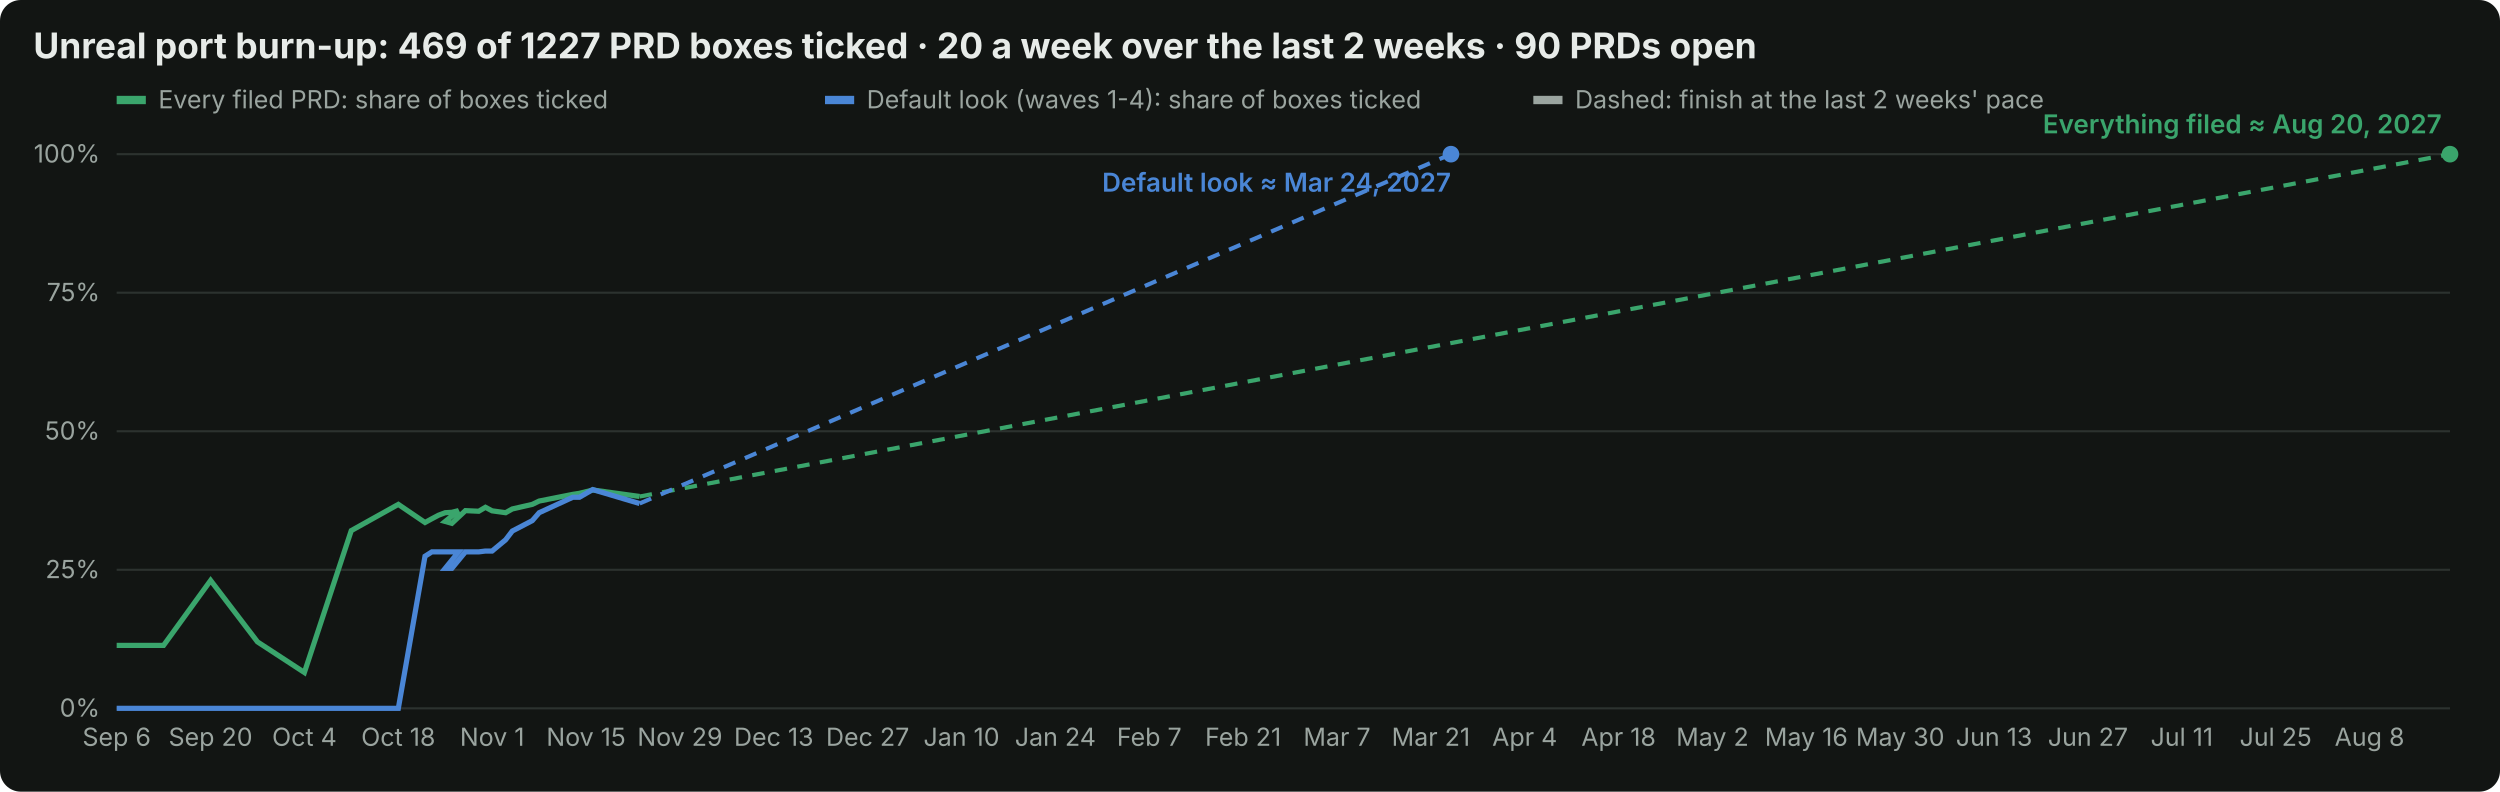
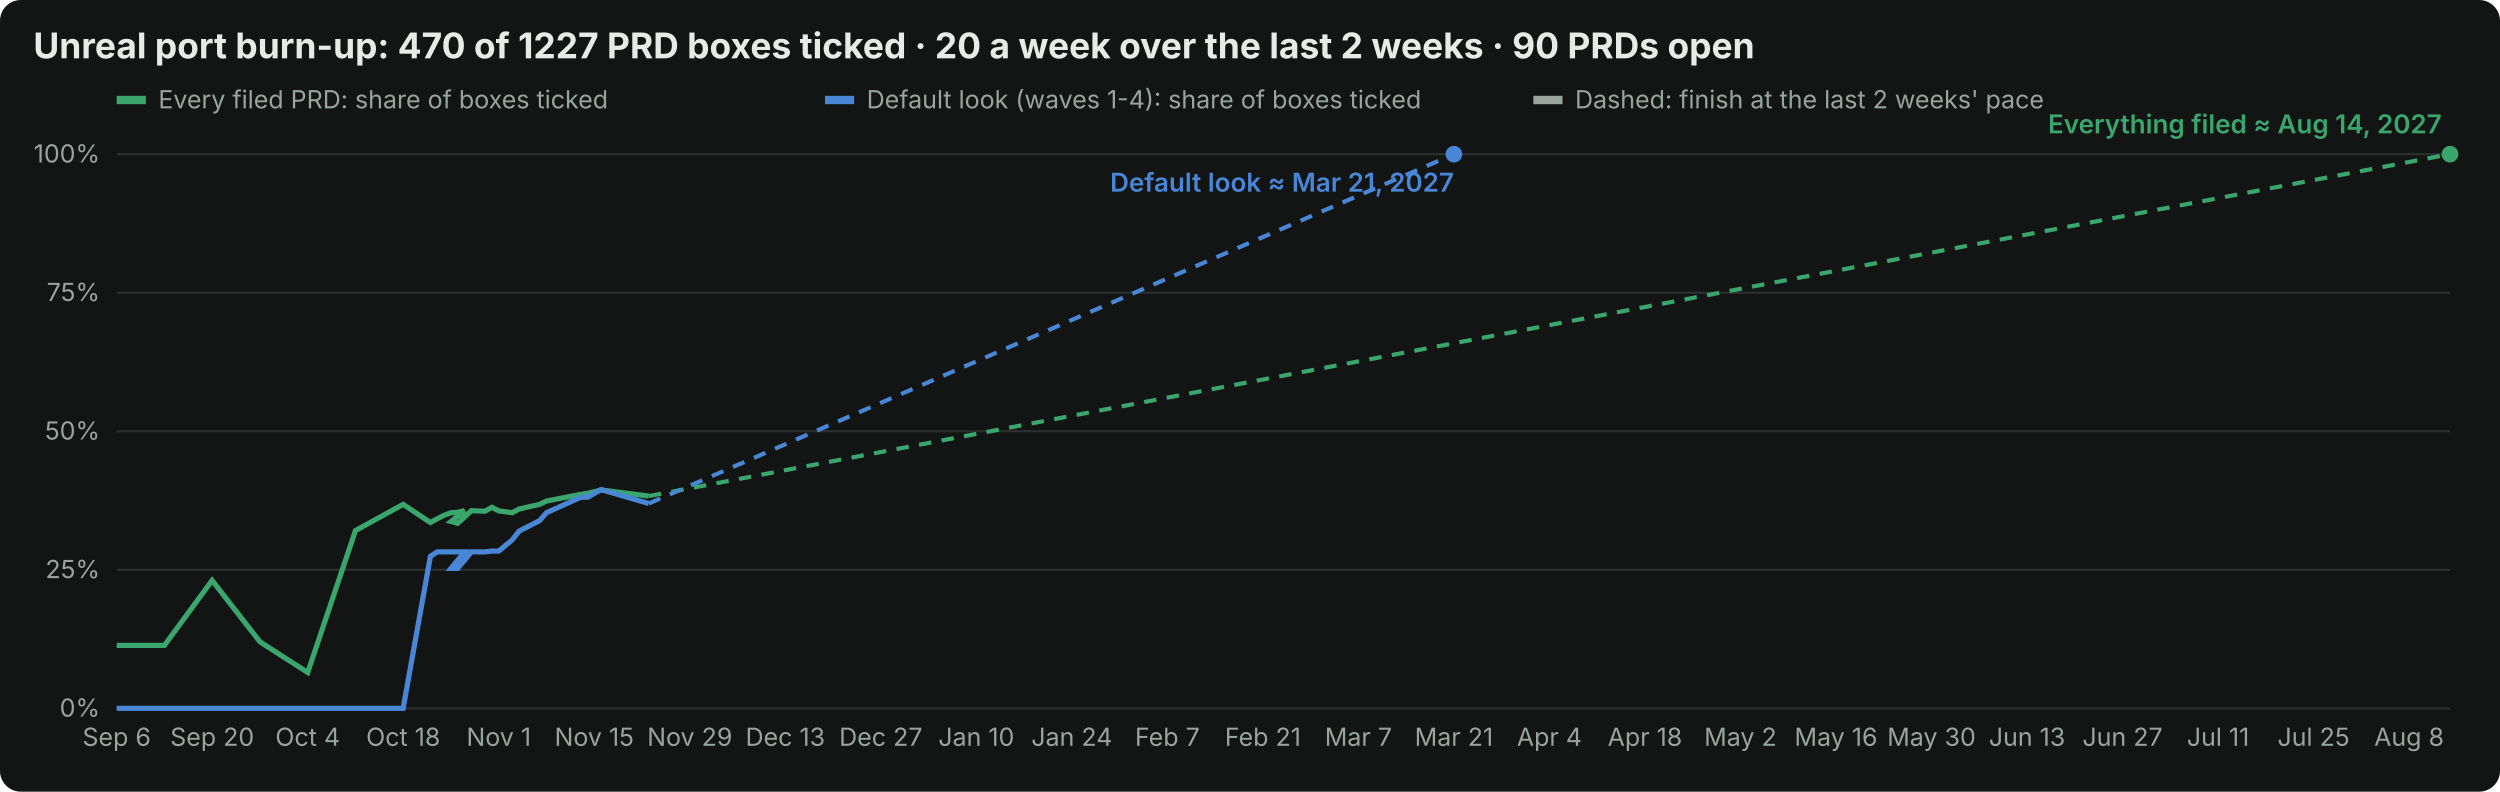
<svg xmlns="http://www.w3.org/2000/svg" viewBox="0 0 1200 380" width="1200" height="380" font-family="system-ui, -apple-system, Segoe UI, sans-serif">
  <style>.h{fill:#e7ebe8;font-size:17px;font-weight:700}.t{fill:#9aa49f;font-size:12px}.e{font-size:12.5px;font-weight:600}</style>
  <rect width="1200" height="380" rx="10" fill="#121513" />
-   <text x="16" y="28" class="h">Unreal port burn-up: 469 of 1227 PRD boxes ticked · 20 a week over the last 2 weeks · 90 PRDs open</text>
+   <text x="16" y="28" class="h">Unreal port burn-up: 470 of 1227 PRD boxes ticked · 20 a week over the last 2 weeks · 90 PRDs open</text>
  <rect x="56" y="46" width="14" height="4" fill="#3aa56c" />
  <text x="76" y="52" class="t">Every filed PRD: share of boxes ticked</text>
  <rect x="396" y="46" width="14" height="4" fill="#4a86d6" />
  <text x="416" y="52" class="t">Default look (waves 1-4): share of boxes ticked</text>
  <rect x="736" y="46" width="14" height="4" fill="#9aa49f" />
  <text x="756" y="52" class="t">Dashed: finish at the last 2 weeks' pace</text>
  <line x1="56" x2="1176" y1="340" y2="340" stroke="#2c322f" />
  <text x="48" y="344" class="t" text-anchor="end">0%</text>
  <line x1="56" x2="1176" y1="273.5" y2="273.5" stroke="#2c322f" />
  <text x="48" y="277.5" class="t" text-anchor="end">25%</text>
  <line x1="56" x2="1176" y1="207" y2="207" stroke="#2c322f" />
  <text x="48" y="211" class="t" text-anchor="end">50%</text>
  <line x1="56" x2="1176" y1="140.5" y2="140.5" stroke="#2c322f" />
  <text x="48" y="144.5" class="t" text-anchor="end">75%</text>
  <line x1="56" x2="1176" y1="74" y2="74" stroke="#2c322f" />
  <text x="48" y="78" class="t" text-anchor="end">100%</text>
  <text x="56" y="358" class="t" text-anchor="middle">Sep 6</text>
-   <text x="101.057" y="358" class="t" text-anchor="middle">Sep 20</text>
-   <text x="146.115" y="358" class="t" text-anchor="middle">Oct 4</text>
-   <text x="191.172" y="358" class="t" text-anchor="middle">Oct 18</text>
-   <text x="236.23" y="358" class="t" text-anchor="middle">Nov 1</text>
-   <text x="281.287" y="358" class="t" text-anchor="middle">Nov 15</text>
-   <text x="326.345" y="358" class="t" text-anchor="middle">Nov 29</text>
-   <text x="371.402" y="358" class="t" text-anchor="middle">Dec 13</text>
-   <text x="416.46" y="358" class="t" text-anchor="middle">Dec 27</text>
-   <text x="461.517" y="358" class="t" text-anchor="middle">Jan 10</text>
-   <text x="506.575" y="358" class="t" text-anchor="middle">Jan 24</text>
-   <text x="551.632" y="358" class="t" text-anchor="middle">Feb 7</text>
-   <text x="596.69" y="358" class="t" text-anchor="middle">Feb 21</text>
-   <text x="641.747" y="358" class="t" text-anchor="middle">Mar 7</text>
-   <text x="686.805" y="358" class="t" text-anchor="middle">Mar 21</text>
-   <text x="731.862" y="358" class="t" text-anchor="middle">Apr 4</text>
-   <text x="776.92" y="358" class="t" text-anchor="middle">Apr 18</text>
-   <text x="821.977" y="358" class="t" text-anchor="middle">May 2</text>
-   <text x="867.034" y="358" class="t" text-anchor="middle">May 16</text>
-   <text x="912.092" y="358" class="t" text-anchor="middle">May 30</text>
-   <text x="957.149" y="358" class="t" text-anchor="middle">Jun 13</text>
-   <text x="1002.207" y="358" class="t" text-anchor="middle">Jun 27</text>
-   <text x="1047.264" y="358" class="t" text-anchor="middle">Jul 11</text>
-   <text x="1092.322" y="358" class="t" text-anchor="middle">Jul 25</text>
-   <text x="1137.379" y="358" class="t" text-anchor="middle">Aug 8</text>
-   <path d="M56.0,309.8L78.5,309.8L101.1,278.6L123.6,308.1L146.1,322.8L168.6,254.7L191.2,242.1L204.0,250.8L207.3,249.0L210.5,247.3L213.7,246.1L216.9,245.9L220.1,245.1L213.7,250.3L216.9,251.2L223.4,245.1L229.8,245.4L233.0,243.5L236.2,245.2L242.7,246.1L245.9,244.3L255.5,242.1L258.8,240.5L274.9,237.3L278.1,236.8L284.5,235.2L307.0,238.3" stroke="#3aa56c" stroke-width="2.5" fill="none" />
-   <path d="M56.0,340.0L78.5,340.0L101.1,340.0L123.6,340.0L146.1,340.0L168.6,340.0L191.2,340.0L204.0,267.0L207.3,264.9L210.5,264.9L213.7,264.9L216.9,264.9L220.1,264.9L213.7,272.8L216.9,272.8L223.4,264.9L229.8,264.9L233.0,264.5L236.2,264.5L242.7,259.1L245.9,254.9L255.5,249.9L258.8,246.1L274.9,238.7L278.1,238.7L284.5,235.0L307.0,241.7" stroke="#4a86d6" stroke-width="2.5" fill="none" />
-   <path d="M307.034,238.326L1176,74" stroke="#3aa56c" stroke-width="2" stroke-dasharray="6 5" fill="none" />
+   <text x="101.848" y="358" class="t" text-anchor="middle">Sep 20</text>
+   <text x="147.696" y="358" class="t" text-anchor="middle">Oct 4</text>
+   <text x="193.544" y="358" class="t" text-anchor="middle">Oct 18</text>
+   <text x="239.392" y="358" class="t" text-anchor="middle">Nov 1</text>
+   <text x="285.24" y="358" class="t" text-anchor="middle">Nov 15</text>
+   <text x="331.088" y="358" class="t" text-anchor="middle">Nov 29</text>
+   <text x="376.936" y="358" class="t" text-anchor="middle">Dec 13</text>
+   <text x="422.784" y="358" class="t" text-anchor="middle">Dec 27</text>
+   <text x="468.632" y="358" class="t" text-anchor="middle">Jan 10</text>
+   <text x="514.48" y="358" class="t" text-anchor="middle">Jan 24</text>
+   <text x="560.327" y="358" class="t" text-anchor="middle">Feb 7</text>
+   <text x="606.175" y="358" class="t" text-anchor="middle">Feb 21</text>
+   <text x="652.023" y="358" class="t" text-anchor="middle">Mar 7</text>
+   <text x="697.871" y="358" class="t" text-anchor="middle">Mar 21</text>
+   <text x="743.719" y="358" class="t" text-anchor="middle">Apr 4</text>
+   <text x="789.567" y="358" class="t" text-anchor="middle">Apr 18</text>
+   <text x="835.415" y="358" class="t" text-anchor="middle">May 2</text>
+   <text x="881.263" y="358" class="t" text-anchor="middle">May 16</text>
+   <text x="927.111" y="358" class="t" text-anchor="middle">May 30</text>
+   <text x="972.959" y="358" class="t" text-anchor="middle">Jun 13</text>
+   <text x="1018.807" y="358" class="t" text-anchor="middle">Jun 27</text>
+   <text x="1064.655" y="358" class="t" text-anchor="middle">Jul 11</text>
+   <text x="1110.503" y="358" class="t" text-anchor="middle">Jul 25</text>
+   <text x="1156.351" y="358" class="t" text-anchor="middle">Aug 8</text>
+   <path d="M56.0,309.8L78.9,309.8L101.8,278.6L124.8,308.1L147.7,322.8L170.6,254.7L193.5,242.1L206.6,250.8L209.9,249.0L213.2,247.3L216.5,246.1L219.7,245.9L223.0,245.1L216.5,250.3L219.7,251.2L226.3,245.1L232.8,245.4L236.1,243.5L239.4,245.2L245.9,246.1L249.2,244.3L259.0,242.1L262.3,240.5L278.7,237.3L282.0,236.8L288.5,235.2L311.4,238.1" stroke="#3aa56c" stroke-width="2.5" fill="none" />
+   <path d="M56.0,340.0L78.9,340.0L101.8,340.0L124.8,340.0L147.7,340.0L170.6,340.0L193.5,340.0L206.6,267.0L209.9,264.9L213.2,264.9L216.5,264.9L219.7,264.9L223.0,264.9L216.5,272.8L219.7,272.8L226.3,264.9L232.8,264.9L236.1,264.5L239.4,264.5L245.9,259.1L249.2,254.9L259.0,249.9L262.3,246.1L278.7,238.7L282.0,238.7L288.5,235.0L311.4,241.7" stroke="#4a86d6" stroke-width="2.5" fill="none" />
+   <path d="M311.439,238.109L1176,74" stroke="#3aa56c" stroke-width="2" stroke-dasharray="6 5" fill="none" />
  <circle cx="1176" cy="74" r="4" fill="#3aa56c" />
-   <text x="1172" y="64" class="e" fill="#3aa56c" text-anchor="end">Everything filed ≈ Aug 20, 2027</text>
-   <path d="M307.034,241.664L696.46,74" stroke="#4a86d6" stroke-width="2" stroke-dasharray="6 5" fill="none" />
-   <circle cx="696.46" cy="74" r="4" fill="#4a86d6" />
-   <text x="696.46" y="92" class="e" fill="#4a86d6" text-anchor="end">Default look ≈ Mar 24, 2027</text>
+   <text x="1172" y="64" class="e" fill="#3aa56c" text-anchor="end">Everything filed ≈ Aug 14, 2027</text>
+   <path d="M311.439,241.664L697.871,74" stroke="#4a86d6" stroke-width="2" stroke-dasharray="6 5" fill="none" />
+   <circle cx="697.871" cy="74" r="4" fill="#4a86d6" />
+   <text x="697.871" y="92" class="e" fill="#4a86d6" text-anchor="end">Default look ≈ Mar 21, 2027</text>
</svg>
